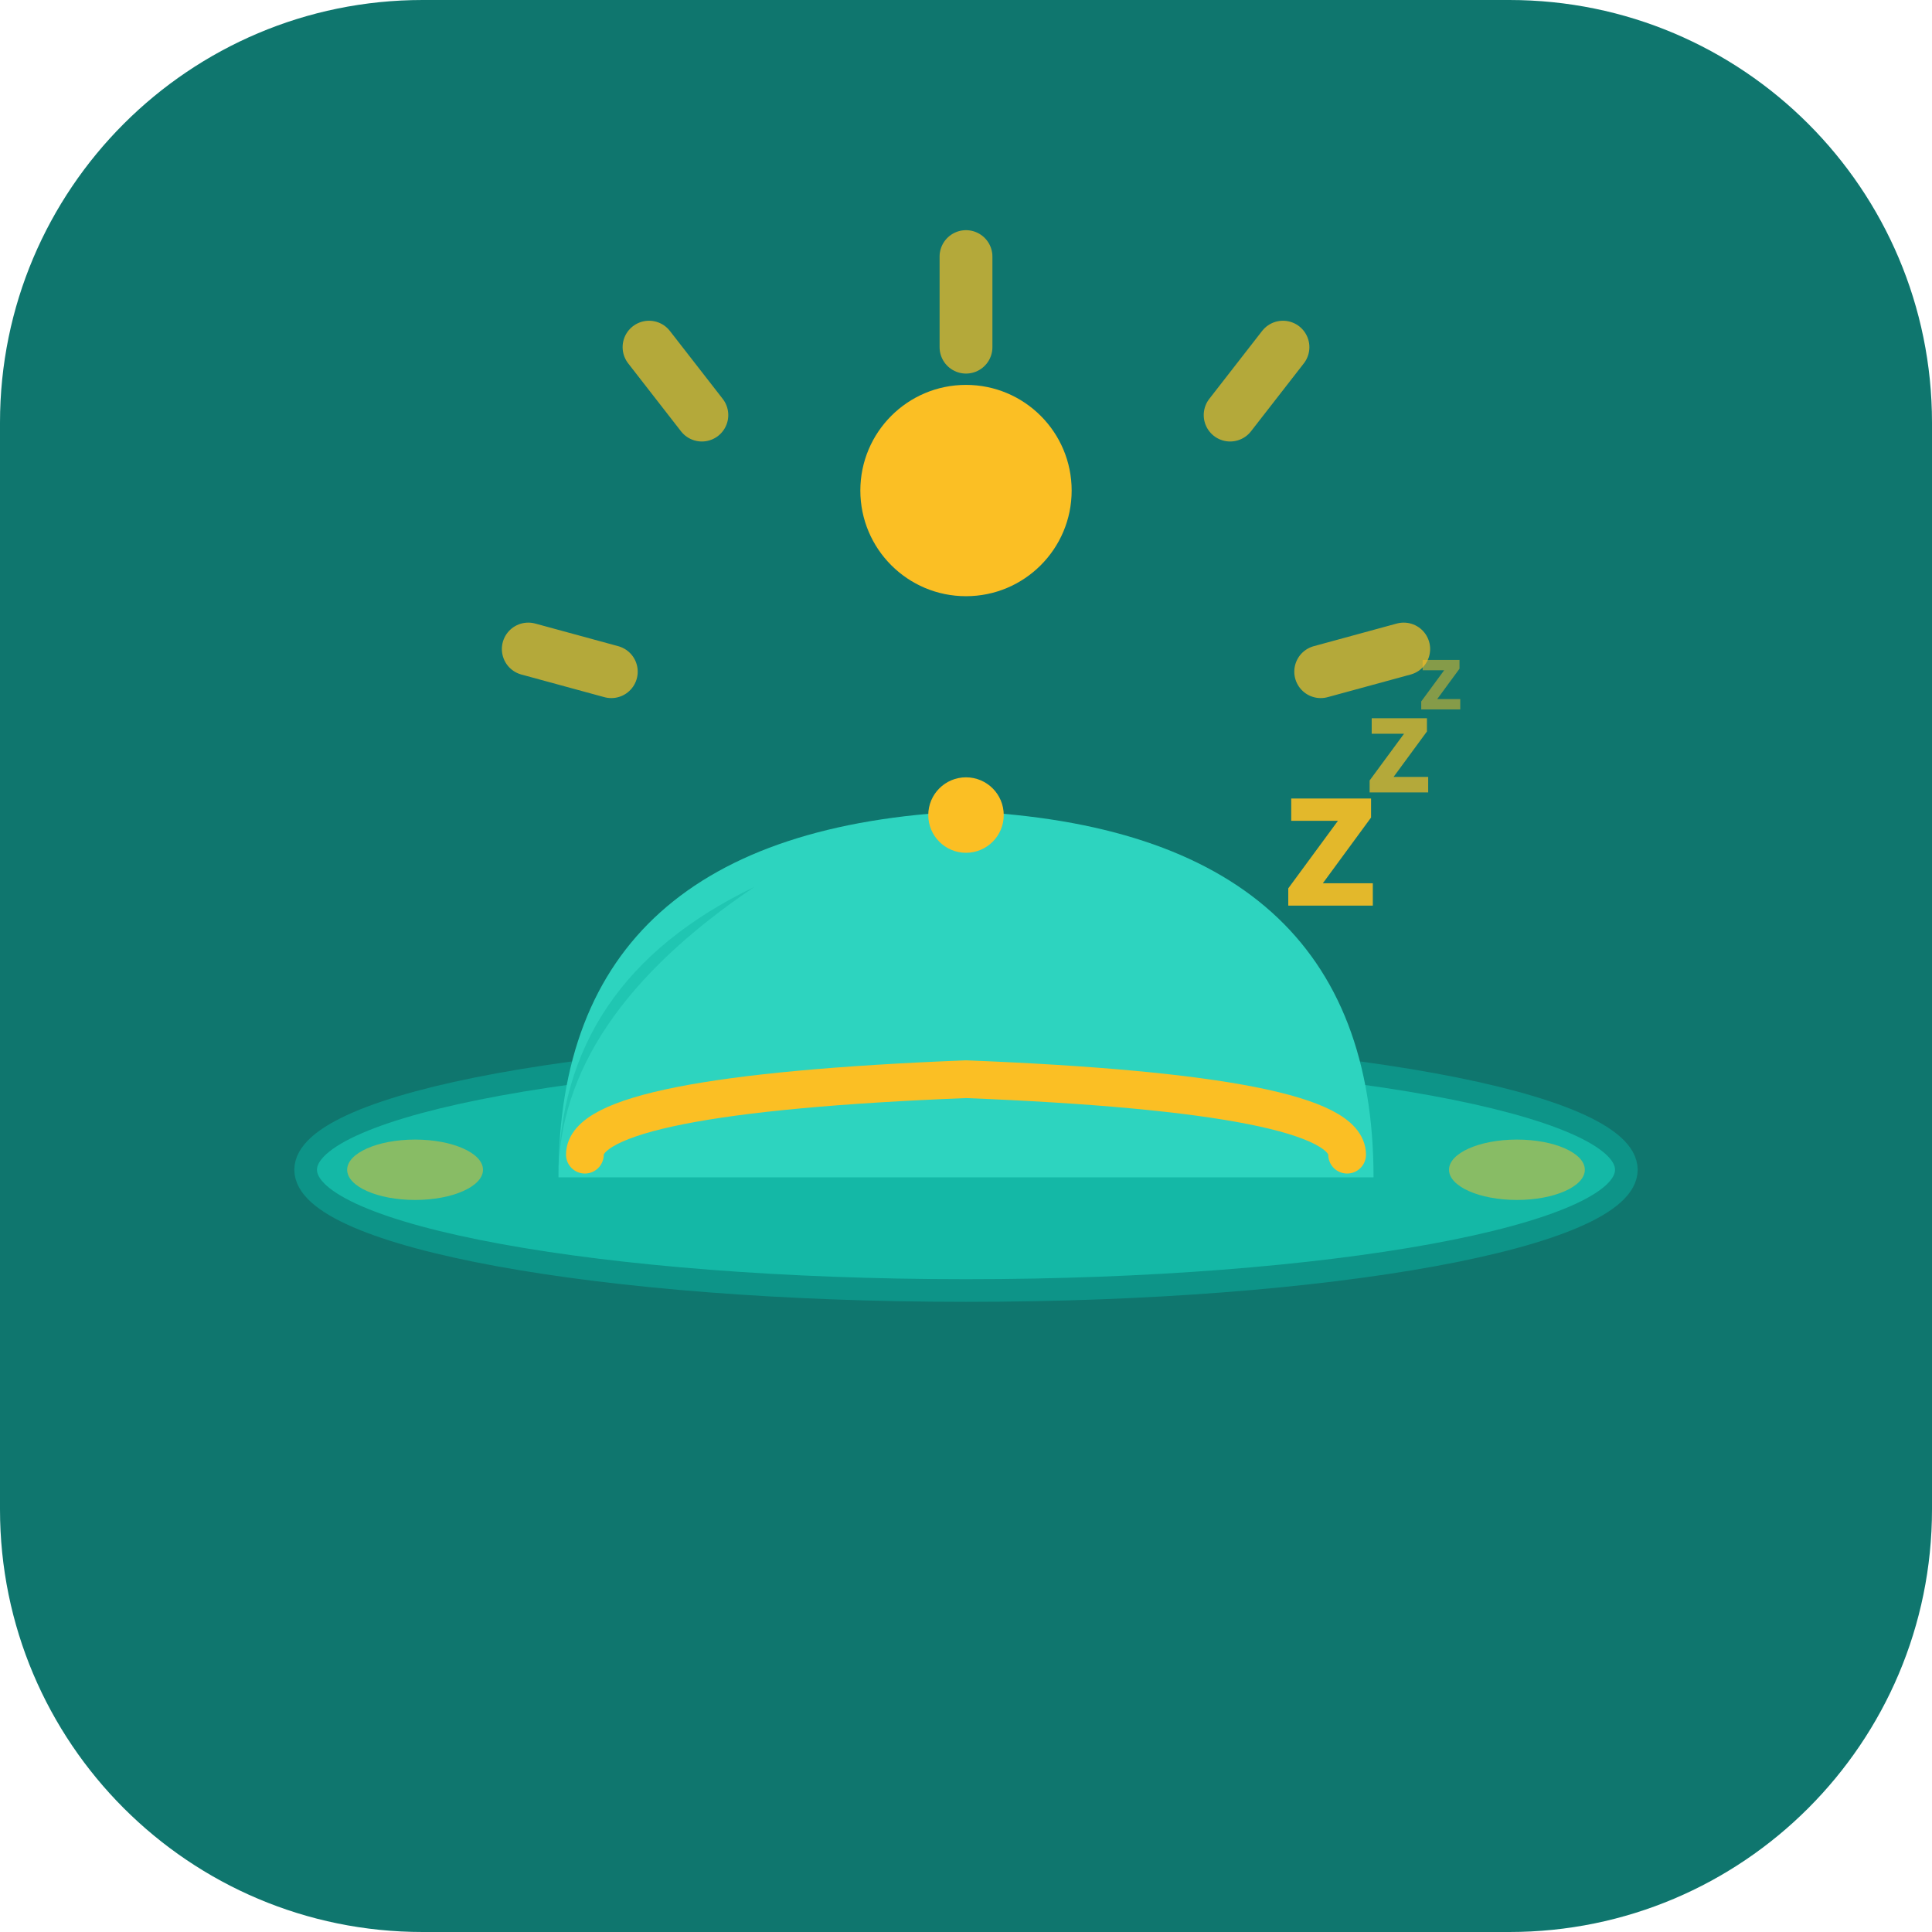
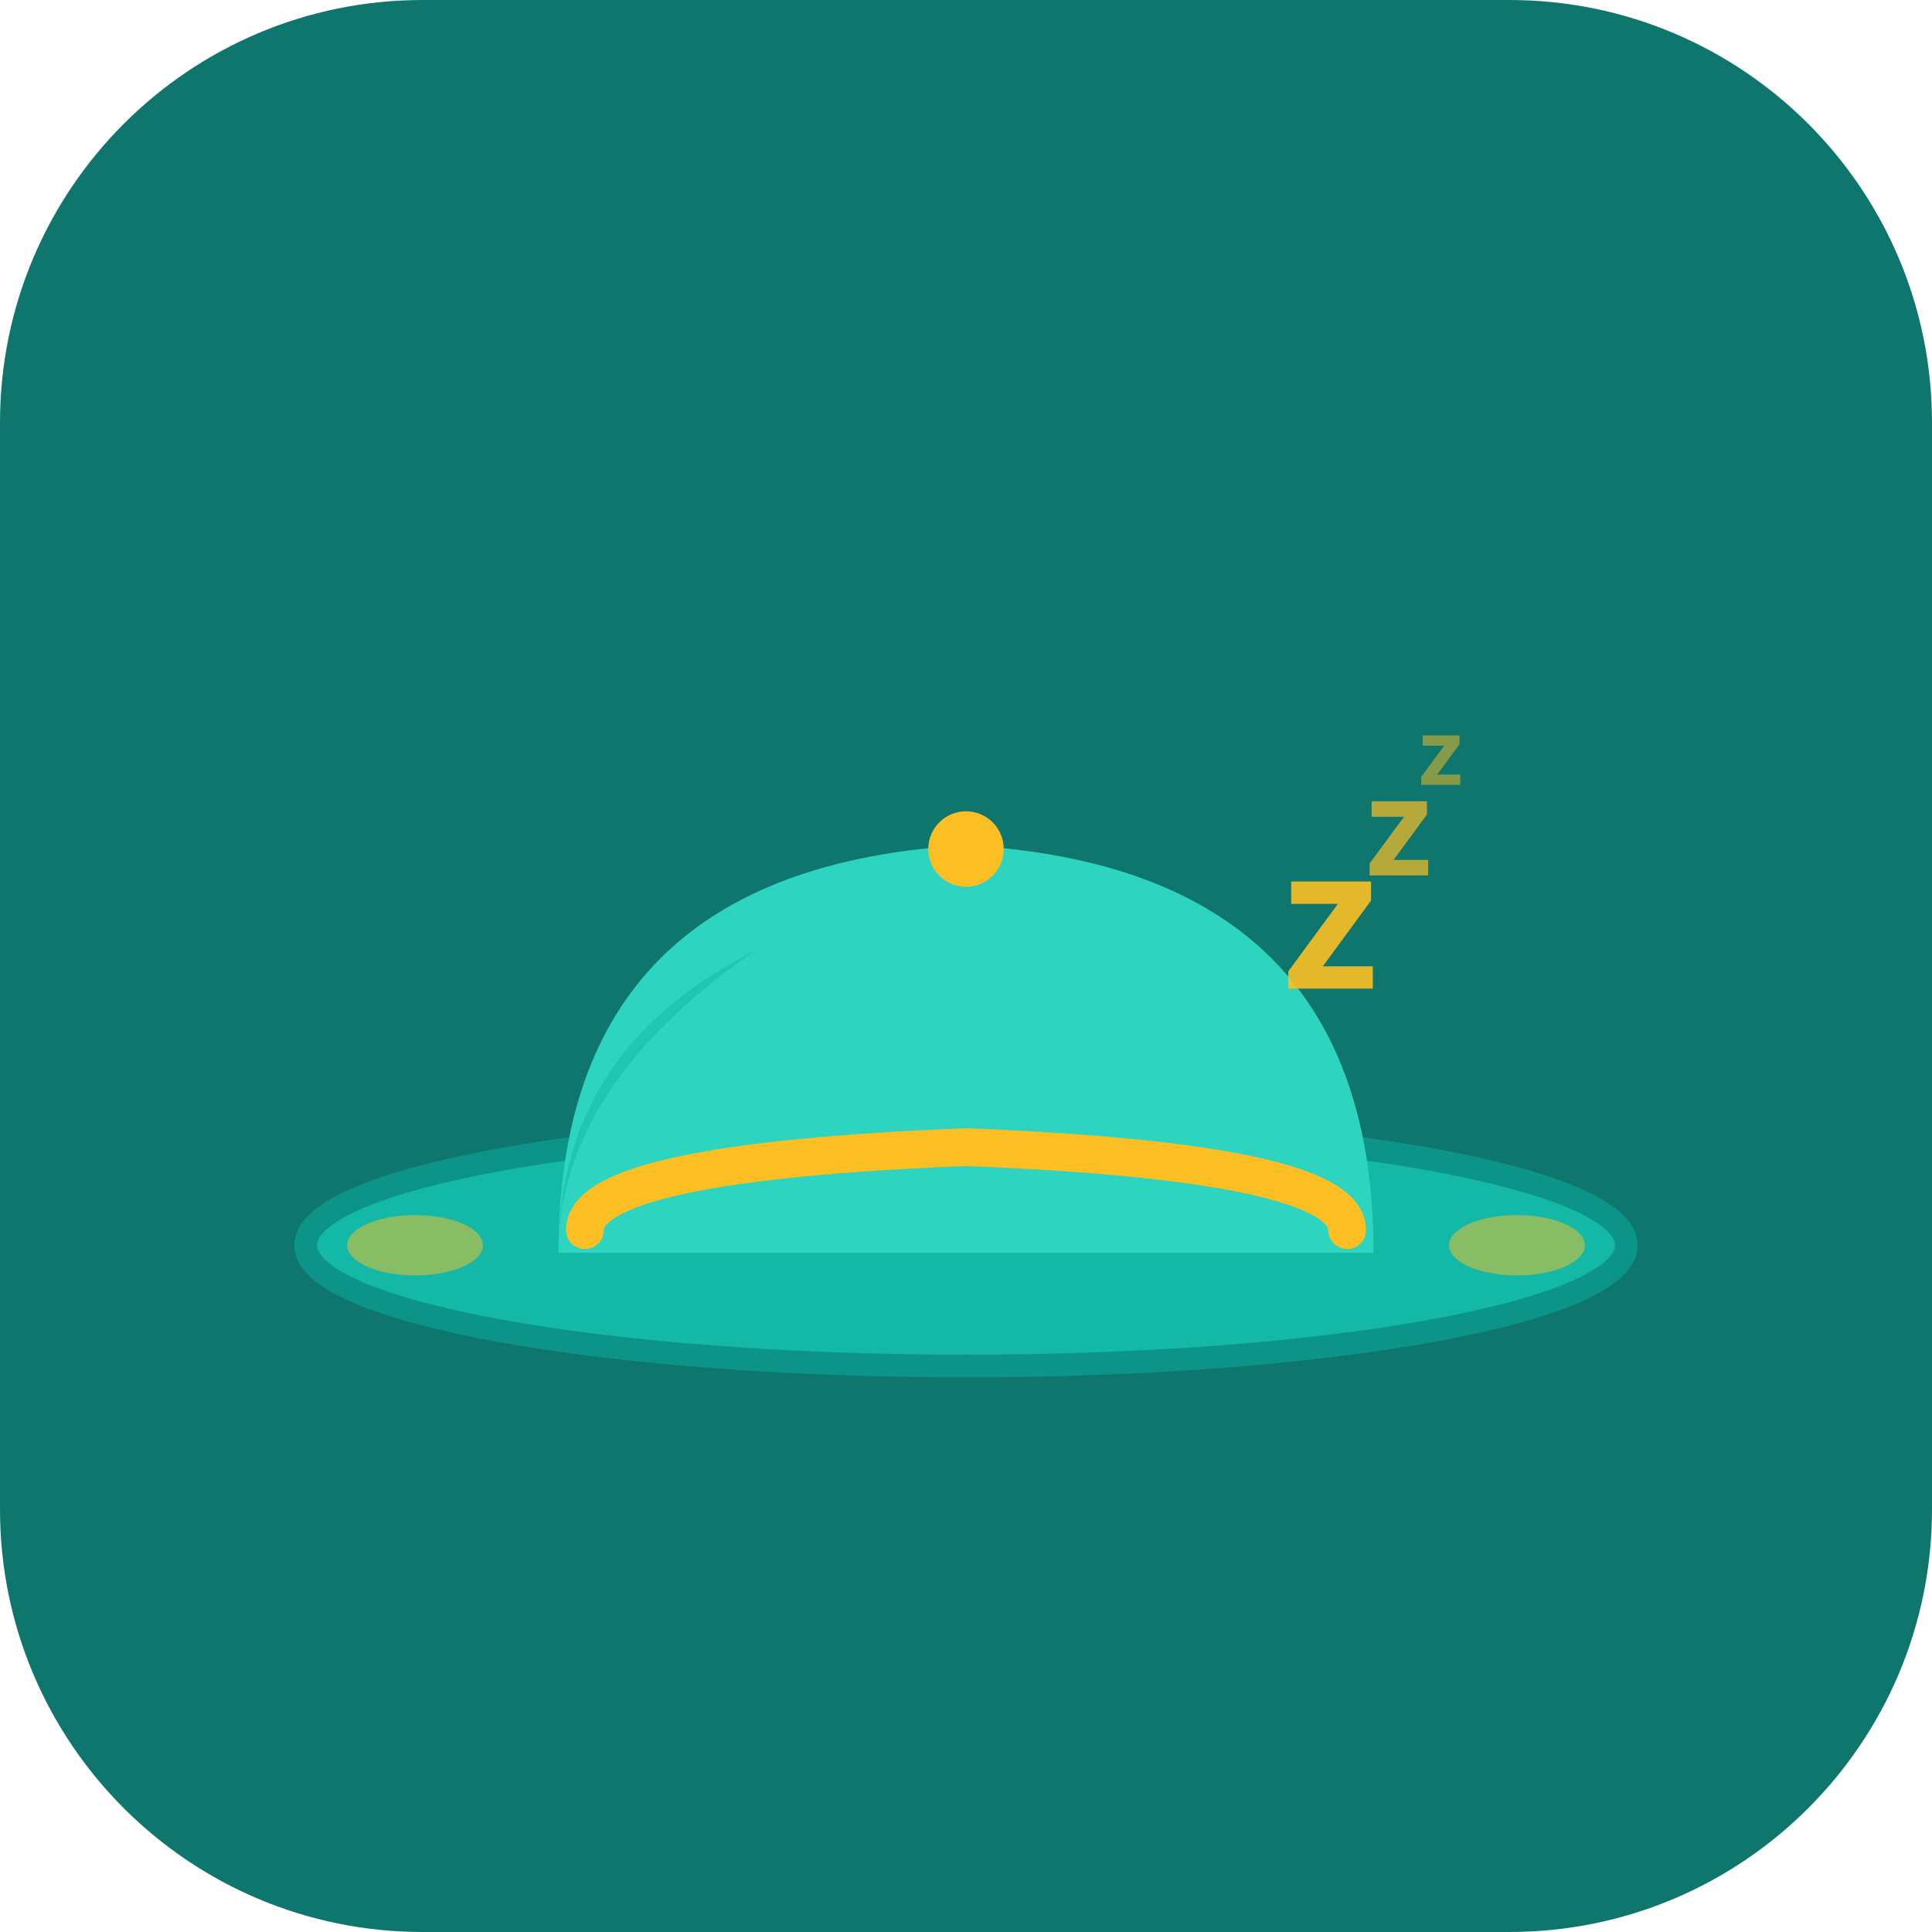
<svg xmlns="http://www.w3.org/2000/svg" viewBox="0 0 512 512">
  <rect width="512" height="512" rx="112" fill="#0f766e" />
-   <g stroke="#fbbf24" stroke-width="14" stroke-linecap="round" opacity="0.7">
-     <line x1="256" y1="68" x2="256" y2="92" />
-     <line x1="340" y1="92" x2="326" y2="110" />
-     <line x1="372" y1="172" x2="350" y2="178" />
-     <line x1="172" y1="92" x2="186" y2="110" />
-     <line x1="140" y1="172" x2="162" y2="178" />
-   </g>
-   <circle cx="256" cy="130" r="28" fill="#fbbf24" />
-   <ellipse cx="256" cy="310" rx="175" ry="32" fill="#14b8a6" />
-   <ellipse cx="256" cy="310" rx="175" ry="32" fill="none" stroke="#0d9488" stroke-width="6" />
-   <path d="M148 312 Q148 220 256 215 Q364 220 364 312 Z" fill="#2dd4bf" />
-   <path d="M148 312 Q148 260 200 235 Q148 270 148 312 Z" fill="#14b8a6" opacity="0.5" />
-   <path d="M155 306 Q155 290 256 286 Q357 290 357 306" fill="none" stroke="#fbbf24" stroke-width="10" stroke-linecap="round" />
-   <circle cx="256" cy="216" r="10" fill="#fbbf24" />
-   <text x="340" y="240" font-family="Arial Black, sans-serif" font-size="52" font-weight="900" fill="#fbbf24" opacity="0.9" letter-spacing="-2">z</text>
-   <text x="362" y="210" font-family="Arial Black, sans-serif" font-size="36" font-weight="900" fill="#fbbf24" opacity="0.7">z</text>
-   <text x="376" y="188" font-family="Arial Black, sans-serif" font-size="24" font-weight="900" fill="#fbbf24" opacity="0.5">z</text>
-   <g fill="#0d9488">
-     <ellipse cx="110" cy="310" rx="18" ry="8" fill="#fbbf24" opacity="0.5" />
-     <ellipse cx="402" cy="310" rx="18" ry="8" fill="#fbbf24" opacity="0.5" />
-   </g>
+   <ellipse cx="256" cy="330" rx="175" ry="32" fill="#14b8a6" />
+   <ellipse cx="256" cy="330" rx="175" ry="32" fill="none" stroke="#0d9488" stroke-width="6" />
+   <path d="M148 332 Q148 230 256 224 Q364 230 364 332 Z" fill="#2dd4bf" />
+   <path d="M148 332 Q148 278 200 252 Q148 288 148 332 Z" fill="#14b8a6" opacity="0.5" />
+   <path d="M155 326 Q155 308 256 304 Q357 308 357 326" fill="none" stroke="#fbbf24" stroke-width="10" stroke-linecap="round" />
+   <circle cx="256" cy="225" r="10" fill="#fbbf24" />
+   <text x="340" y="262" font-family="Arial Black, sans-serif" font-size="52" font-weight="900" fill="#fbbf24" opacity="0.9" letter-spacing="-2">z</text>
+   <text x="362" y="232" font-family="Arial Black, sans-serif" font-size="36" font-weight="900" fill="#fbbf24" opacity="0.7">z</text>
+   <text x="376" y="208" font-family="Arial Black, sans-serif" font-size="24" font-weight="900" fill="#fbbf24" opacity="0.5">z</text>
+   <ellipse cx="110" cy="330" rx="18" ry="8" fill="#fbbf24" opacity="0.5" />
+   <ellipse cx="402" cy="330" rx="18" ry="8" fill="#fbbf24" opacity="0.5" />
</svg>
